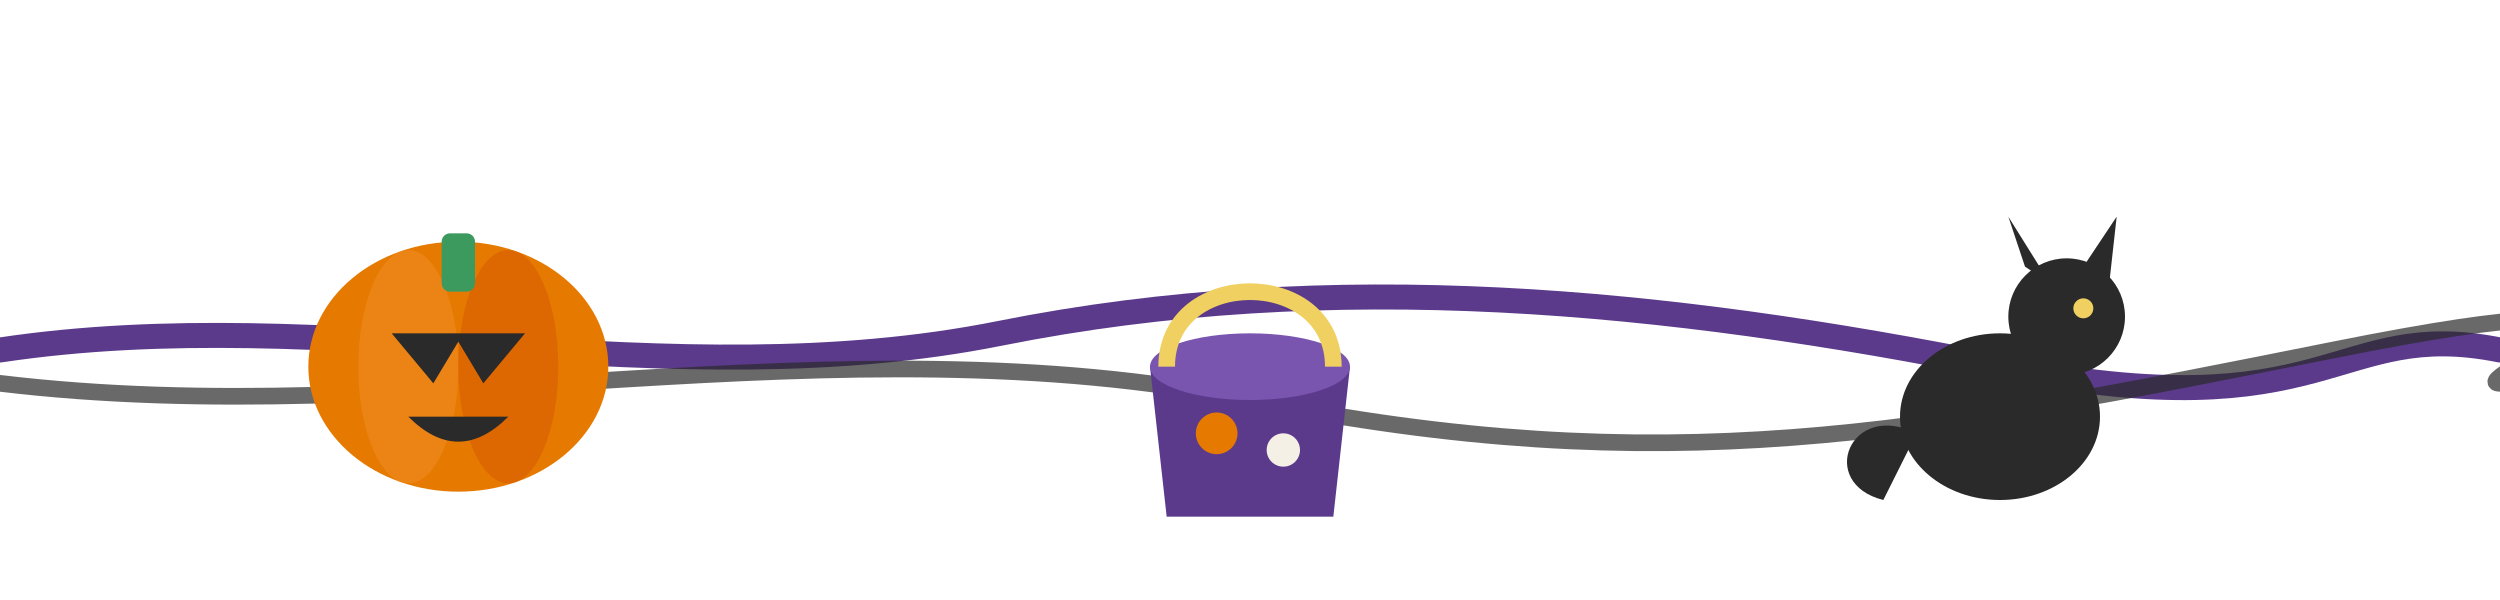
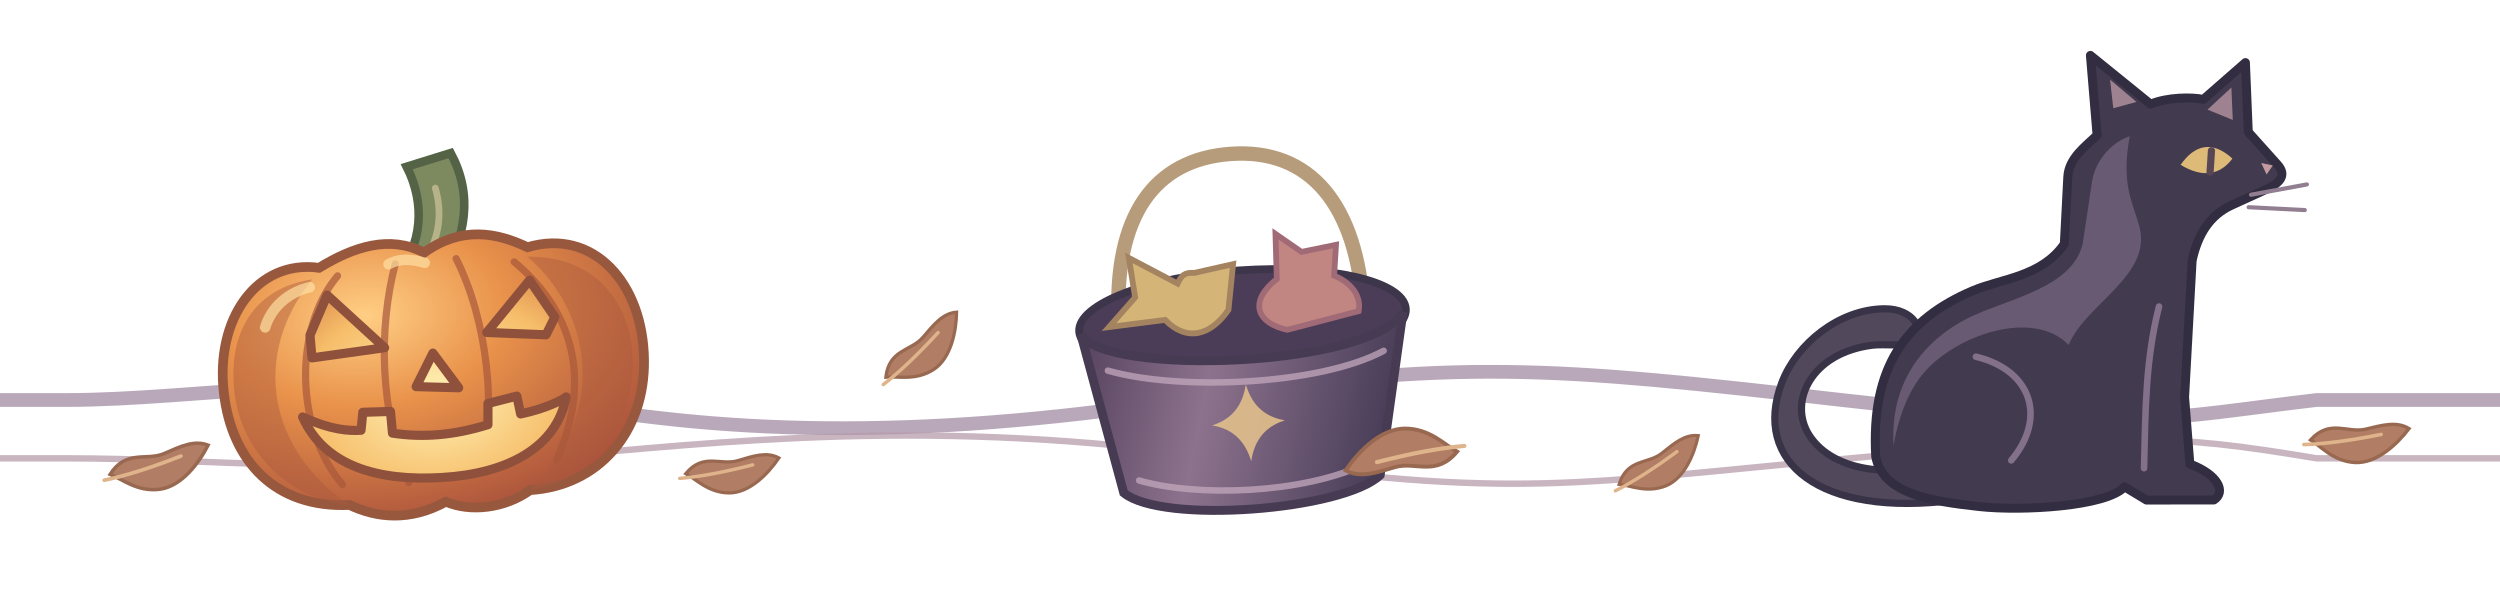
<svg xmlns="http://www.w3.org/2000/svg" viewBox="0 0 300 72" fill="none" aria-hidden="true">
-   <path d="M0 42 C 40 36, 80 48, 120 40 S 200 36, 240 44 S 280 38, 300 42" stroke="#5b3a8c" stroke-width="3" stroke-linecap="round" />
-   <path d="M0 46 C 50 52, 100 38, 150 48 S 230 52, 280 42 S 295 46, 300 46" stroke="#2a2a2a" stroke-width="2" stroke-linecap="round" opacity="0.7" />
-   <g transform="translate(55,36)">
-     <ellipse cx="0" cy="8" rx="18" ry="15" fill="#e67a00" />
-     <ellipse cx="-6" cy="8" rx="6" ry="14" fill="#f08920" opacity="0.65" />
-     <ellipse cx="6" cy="8" rx="6" ry="14" fill="#d35400" opacity="0.5" />
-     <rect x="-2" y="-8" width="4" height="7" rx="1" fill="#3d9a5f" />
-     <path d="M-8 4 L-3 10 L0 5 L3 10 L8 4 Z" fill="#2a2a2a" />
-     <path d="M-6 14 Q0 20 6 14" fill="#2a2a2a" />
+   <defs>
+     <radialGradient id="hw-pumpkin" cx=".35" cy=".26" r=".81">
+       <stop stop-color="#ffce84" />
+       <stop offset=".41" stop-color="#e9924b" />
+       <stop offset="1" stop-color="#a9513b" />
+     </radialGradient>
+     <radialGradient id="hw-candle" cx=".51" cy=".57" r=".79">
+       <stop stop-color="#fff3b8" />
+       <stop offset=".64" stop-color="#f6bd69" />
+       <stop offset="1" stop-color="#d57d48" />
+     </radialGradient>
+     <linearGradient id="hw-wing" x2=".79" y2="1">
+       <stop stop-color="#86778e" />
+       <stop offset=".48" stop-color="#65566f" />
+       <stop offset="1" stop-color="#3d374e" />
+     </linearGradient>
+     <linearGradient id="hw-pearl" x2=".79" y2="1">
+       <stop stop-color="#fff4df" />
+       <stop offset=".47" stop-color="#eee5e4" />
+       <stop offset="1" stop-color="#ad9eae" />
+     </linearGradient>
+     <linearGradient id="hw-bucket" x2="1" y2=".16">
+       <stop stop-color="#56435f" />
+       <stop offset=".42" stop-color="#8d728d" />
+       <stop offset="1" stop-color="#483d58" />
+     </linearGradient>
+     <linearGradient id="hw-moon" x2=".82" y2="1">
+       <stop stop-color="#fff3cb" />
+       <stop offset=".65" stop-color="#e9c78d" />
+       <stop offset="1" stop-color="#b68d61" />
+     </linearGradient>
+   </defs>
+   <path d="M0 48H8C24 48 44 44 65 48S109 53 142 48 186 44 221 48 260 50.1 278 48C283 48 289 48 292 48H300" stroke="#9d87a0" stroke-width="1.65" opacity=".72" />
+   <path d="M0 55H8C25 55 41 57 64 55S112 50 147 55 189 58 222 55 260 52 278 55C284 55 288 55 292 55H300" stroke="#b59baa" stroke-width=".77" opacity=".74" />
+   <g transform="translate(52 43) rotate(-5) scale(1.12)">
+     <path d="M-3.1-9.2C-.17-12.25.63-16.5-1.05-20.7l4.82-1.05c2 4.69.9 8.95-2.24 13.48Z" fill="#7d8a60" stroke="#546346" stroke-width=".92" />
+     <path d="M1.8-18.15q.8 4.05-1.65 7.46" stroke="#b6b389" stroke-width=".72" stroke-linecap="round" />
+     <path d="M0-11.37c4.27-2.52 7.94-1.46 11.09.39C18.33-12.44 23.08-6.06 22.48 2.1 21.93 9.82 16.45 15.16 9.1 14.97 6.21 16.68 2.53 16.78 0 15.42c-4.08 1.81-7.61 1.04-10.31-.55-7.94-.33-12.16-5.74-12.37-13.11-.25-8.02 4.77-13.98 11.33-12.49C-7.4-12.69-3.49-13.57 0-11.37Z" fill="url(#hw-pumpkin)" stroke="#98583e" stroke-width="1.04" />
+     <path d="M-12.2-9.56c-7.28 7.57-6.25 17.84 1.89 24.43-6.3-1.12-11.06-6.51-11.24-13.11-.16-6.37 3.01-10.93 9.35-11.32Zm23.2-.41c6.68 6.88 6.83 17.92-1.9 24.94 7.41-.67 11.64-6.25 12.16-12.76.53-6.48-3.33-11.74-10.26-12.18Z" fill="#ab593e" opacity=".44" />
+     <path d="M-9.45-9.7c-5.25 5.26-5.95 15.99-1.42 22.34M-3.18-10.44c-2.4 6.75-3.04 15.41-.61 23.48m7.15-23.47c2.7 6.66 3.09 16.72.47 23.02m5.7-22.13c6.24 6.18 6.96 13.85 2.67 21.53" stroke="#a9573b" stroke-width=".77" stroke-opacity=".7" stroke-linecap="round" />
+     <path d="M-17.66-4.87c.86-2.14 2.86-3.56 5.13-3.87m8.63-1.72c1.34-.58 2.55-.31 3.87.18" stroke="#ffe2a6" stroke-width="1.13" opacity=".67" stroke-linecap="round" />
+     <path d="m-12.95-3.62 2.2-4.12 5.65 6.15-7.85.41Zm18.9 1.36 5.05-5.18 2.35 4.18-1.1 1.8ZM-2.1 2.86 0-.56l2.43 3.94Zm-12.4 2.18c2.88 1.65 4.79 1.93 6.11 1.96l.36-1.9 2.96.17.01 2.33c3.15.77 6.48.82 10.27-.01l.2-2.26 3.15-.52.24 1.94c2.8-.33 4.71-1.16 5.01-1.39-1.46 5.26-6.9 7.65-14 7.44-6.85-.18-12.42-2.31-14.31-7.76Z" fill="url(#hw-candle)" stroke="#8f513b" stroke-width=".98" stroke-linejoin="round" />
  </g>
-   <g transform="translate(150,34)">
-     <path d="M-12 10 L-10 28 H10 L12 10 Z" fill="#5b3a8c" />
-     <ellipse cx="0" cy="10" rx="12" ry="4" fill="#7a55b0" />
-     <path d="M-10 10 C-10 -2,10 -2,10 10" fill="none" stroke="#f0d060" stroke-width="2" />
-     <circle cx="-4" cy="18" r="2.5" fill="#e67a00" />
-     <circle cx="4" cy="20" r="2" fill="#f5f0e6" />
+   <g transform="translate(149 39) rotate(-4) scale(1.08)">
+     <path d="M-13.6-1.2c.22-11.9 5.2-17.85 13.73-17.85 8.79 0 13.58 6.54 13.49 18.3" stroke="#b69c7a" stroke-width="1.6" />
+     <ellipse cx=".13" cy="-.53" rx="18.2" ry="5.55" fill="#4b3c57" stroke="#3d354a" stroke-width=".85" />
+     <path d="m-6.78-5.09-5.21-3.22.4 4.42-3.13 3.09 6.27-.36c2.17 2.56 4.83 2.2 7.1-.62l.87-5.03-4.37.67c-1.13-.16-1.46.22-1.93 1.05Z" fill="#d5b478" stroke="#a48460" stroke-width=".65" />
+     <path d="m4.25-4.83.2-5.01 2.75 2.2 3.88-.52-.45 3.4c1.69.83 2.91 2.35 2.45 4.13L5.01.89c-3.31-.97-4.13-3.41-.76-5.72Z" fill="#c18681" stroke="#a06a76" stroke-width=".64" />
+     <path d="M-17.89-.19c2.33 4.84 31.96 5.9 35.87 0l-3.79 17.9c-4.4 3.63-24.56 3.77-28.56-.02Z" fill="url(#hw-bucket)" stroke="#463b52" stroke-width=".99" />
+     <path d="M-15.18 4.02c7.65 2.81 23.31 3.27 30.72-.06m-28.11 12.48c6.2 2.29 18.06 2.79 25.39-.15" stroke="#c4a8bd" stroke-width=".72" opacity=".74" stroke-linecap="round" />
+     <path d="M0 6.62c.47 2.09 1.6 3.69 4.05 4.28-2.45.59-3.58 2.19-4.05 4.28-.47-2.09-1.6-3.69-4.05-4.28C-1.6 10.31-.47 8.71 0 6.62Z" fill="#e3c18b" opacity=".88" />
  </g>
-   <g transform="translate(240,30)" fill="#2a2a2a">
-     <ellipse cx="0" cy="20" rx="12" ry="10" />
-     <circle cx="8" cy="8" r="7" />
-     <path d="M3 2 L1 -4 L6 4 Z" />
-     <path d="M10 2 L14 -4 L13 5 Z" />
-     <path d="M-10 22 C-18 18,-22 28,-14 30" />
-     <circle cx="10" cy="7" r="1.2" fill="#f0d060" />
+   <g transform="translate(246 39) rotate(0) scale(1.04)">
+     <path d="M-10.88 20.2c-15.79 2.08-23.52-4.43-20.06-13.55 1.69-4.48 6.61-8.49 11.86-8.52 3.34-.02 4.71 2.55 3.34 3.62-1.13.89-3.11.38-4.75.58-7.08.88-9.74 6.55-7.3 10.37 2.98 4.67 10.72 4.75 15.06 3.12Z" fill="#52485b" stroke="#393347" stroke-width=".83" />
+     <path d="M-20.11 15.19c-.57-10.29 3.41-15.84 11.23-19.16 3.26-1.39 7.9-1.57 10.53-5.38l.4-7.71c.1-2.2 2.08-3.58 3.38-4.84l-.77-9.21 6.95 5.63c1.93-.83 4.81-.83 6.08-.55l4.86-4.25.33 8.01 3.38 3.77c1.08 1.22.34 2.12-1.46 2.92l-3.87 1.77c-2.43 1.12-3.86 3.27-4.53 6.38l-.87 15.76.61 7.71c3.23 1.19 4.23 3.22 2.77 4.15l-7.78.01-2.53-1.53c-2.06 2.28-11.86 2.82-16.76 2.28-5.75-.63-11.13-1.51-11.95-5.76Z" fill="#423a4e" stroke="#322d40" stroke-width="1.03" stroke-linejoin="round" />
+     <path d="M-18.05 13.95c-.5-8.25 4.49-13.21 10.3-15.51 4.86-1.92 10.44-3.34 11.52-7.81l1.09-7.24c.43-2.58 2.43-4.55 4.34-5.17-1.05 5.65.4 7.7 1.12 10.45 1.49 5.64-6.32 8.98-8.16 13.64-4.12-4.27-13.2-1.13-16.9 3.42-1.66 2.04-2.83 5.13-3.31 8.22Z" fill="#685a73" />
+     <path d="m7.3-25.01-.37-3.3 3.05 2.57Zm10.87.16 2.76-2.55.16 3.74Z" fill="#9e8290" />
+     <path d="M10.85 16.52c.16-6.94.19-12.54 1.73-18.65M-8.55 3.66c6.35 1.51 8.26 6.99 4.08 11.96" stroke="#83708b" stroke-width=".76" stroke-linecap="round" />
+     <path d="M15.07-18.48c1.61-2.31 3.64-2.86 5.98-.72-1.37 1.81-3.33 2.33-5.98.72Z" fill="#ddba78" />
+     <path d="m18.63-20.11-.16 2.46" stroke="#584654" stroke-width=".83" stroke-linecap="round" />
+     <path d="M24.37-18.69l1.34.28-.72 1.04Z" fill="#c49ba0" />
+     <path d="m23.19-15.03 6.45-1.19m-6.72 2.63 6.48.33" stroke="#917f91" stroke-width=".48" stroke-linecap="round" />
+   </g>
+   <g transform="translate(14 57) rotate(6) scale(0.66)">
+     <path d="M-1.2 0C1.25-4.86 5.11-3.05 8.2-4.79c2.78-1.58 5.15-3.06 7.77-2.34-1.38 3.56-4.09 7.97-7.91 8.89C4.03 2.71 1.03.6-1.2 0Z" fill="#b17d65" stroke="#986950" stroke-width=".64" />
+     <path d="M-2.15 1.18q5.53-1.75 13.4-5.82" stroke="#dfb48b" stroke-width=".68" stroke-linecap="round" />
+   </g>
+   <g transform="translate(83 57) rotate(13) scale(0.61)">
+     <path d="M-1.2 0C1.25-4.86 5.11-3.05 8.2-4.79c2.78-1.58 5.15-3.06 7.77-2.34-1.38 3.56-4.09 7.97-7.91 8.89C4.03 2.71 1.03.6-1.2 0Z" fill="#b17d65" stroke="#986950" stroke-width=".64" />
+     <path d="M-2.15 1.18q5.53-1.75 13.4-5.82" stroke="#dfb48b" stroke-width=".68" stroke-linecap="round" />
+   </g>
+   <g transform="translate(107 45) rotate(-20) scale(0.62)">
+     <path d="M-1.2 0C1.25-4.86 5.11-3.05 8.2-4.79c2.78-1.58 5.15-3.06 7.77-2.34-1.38 3.56-4.09 7.97-7.91 8.89C4.03 2.71 1.03.6-1.2 0Z" fill="#b17d65" stroke="#986950" stroke-width=".64" />
+     <path d="M-2.15 1.18q5.53-1.75 13.4-5.82" stroke="#dfb48b" stroke-width=".68" stroke-linecap="round" />
+   </g>
+   <g transform="translate(174 54) rotate(193) scale(0.73)">
+     <path d="M-1.2 0C1.25-4.86 5.11-3.05 8.2-4.79c2.78-1.58 5.15-3.06 7.77-2.34-1.38 3.56-4.09 7.97-7.91 8.89C4.03 2.71 1.03.6-1.2 0Z" fill="#b17d65" stroke="#986950" stroke-width=".64" />
+     <path d="M-2.15 1.18q5.53-1.75 13.4-5.82" stroke="#dfb48b" stroke-width=".68" stroke-linecap="round" />
+   </g>
+   <g transform="translate(195 58) rotate(-9) scale(0.6)">
+     <path d="M-1.2 0C1.25-4.86 5.11-3.05 8.2-4.79c2.78-1.58 5.15-3.06 7.77-2.34-1.38 3.56-4.09 7.97-7.91 8.89C4.03 2.71 1.03.6-1.2 0Z" fill="#b17d65" stroke="#986950" stroke-width=".64" />
+     <path d="M-2.15 1.18q5.53-1.75 13.4-5.82" stroke="#dfb48b" stroke-width=".68" stroke-linecap="round" />
+   </g>
+   <g transform="translate(278 53) rotate(16) scale(0.64)">
+     <path d="M-1.2 0C1.25-4.86 5.11-3.05 8.2-4.79c2.78-1.58 5.15-3.06 7.77-2.34-1.38 3.56-4.09 7.97-7.91 8.89C4.03 2.71 1.03.6-1.2 0Z" fill="#b17d65" stroke="#986950" stroke-width=".64" />
+     <path d="M-2.15 1.18q5.53-1.75 13.4-5.82" stroke="#dfb48b" stroke-width=".68" stroke-linecap="round" />
  </g>
</svg>
